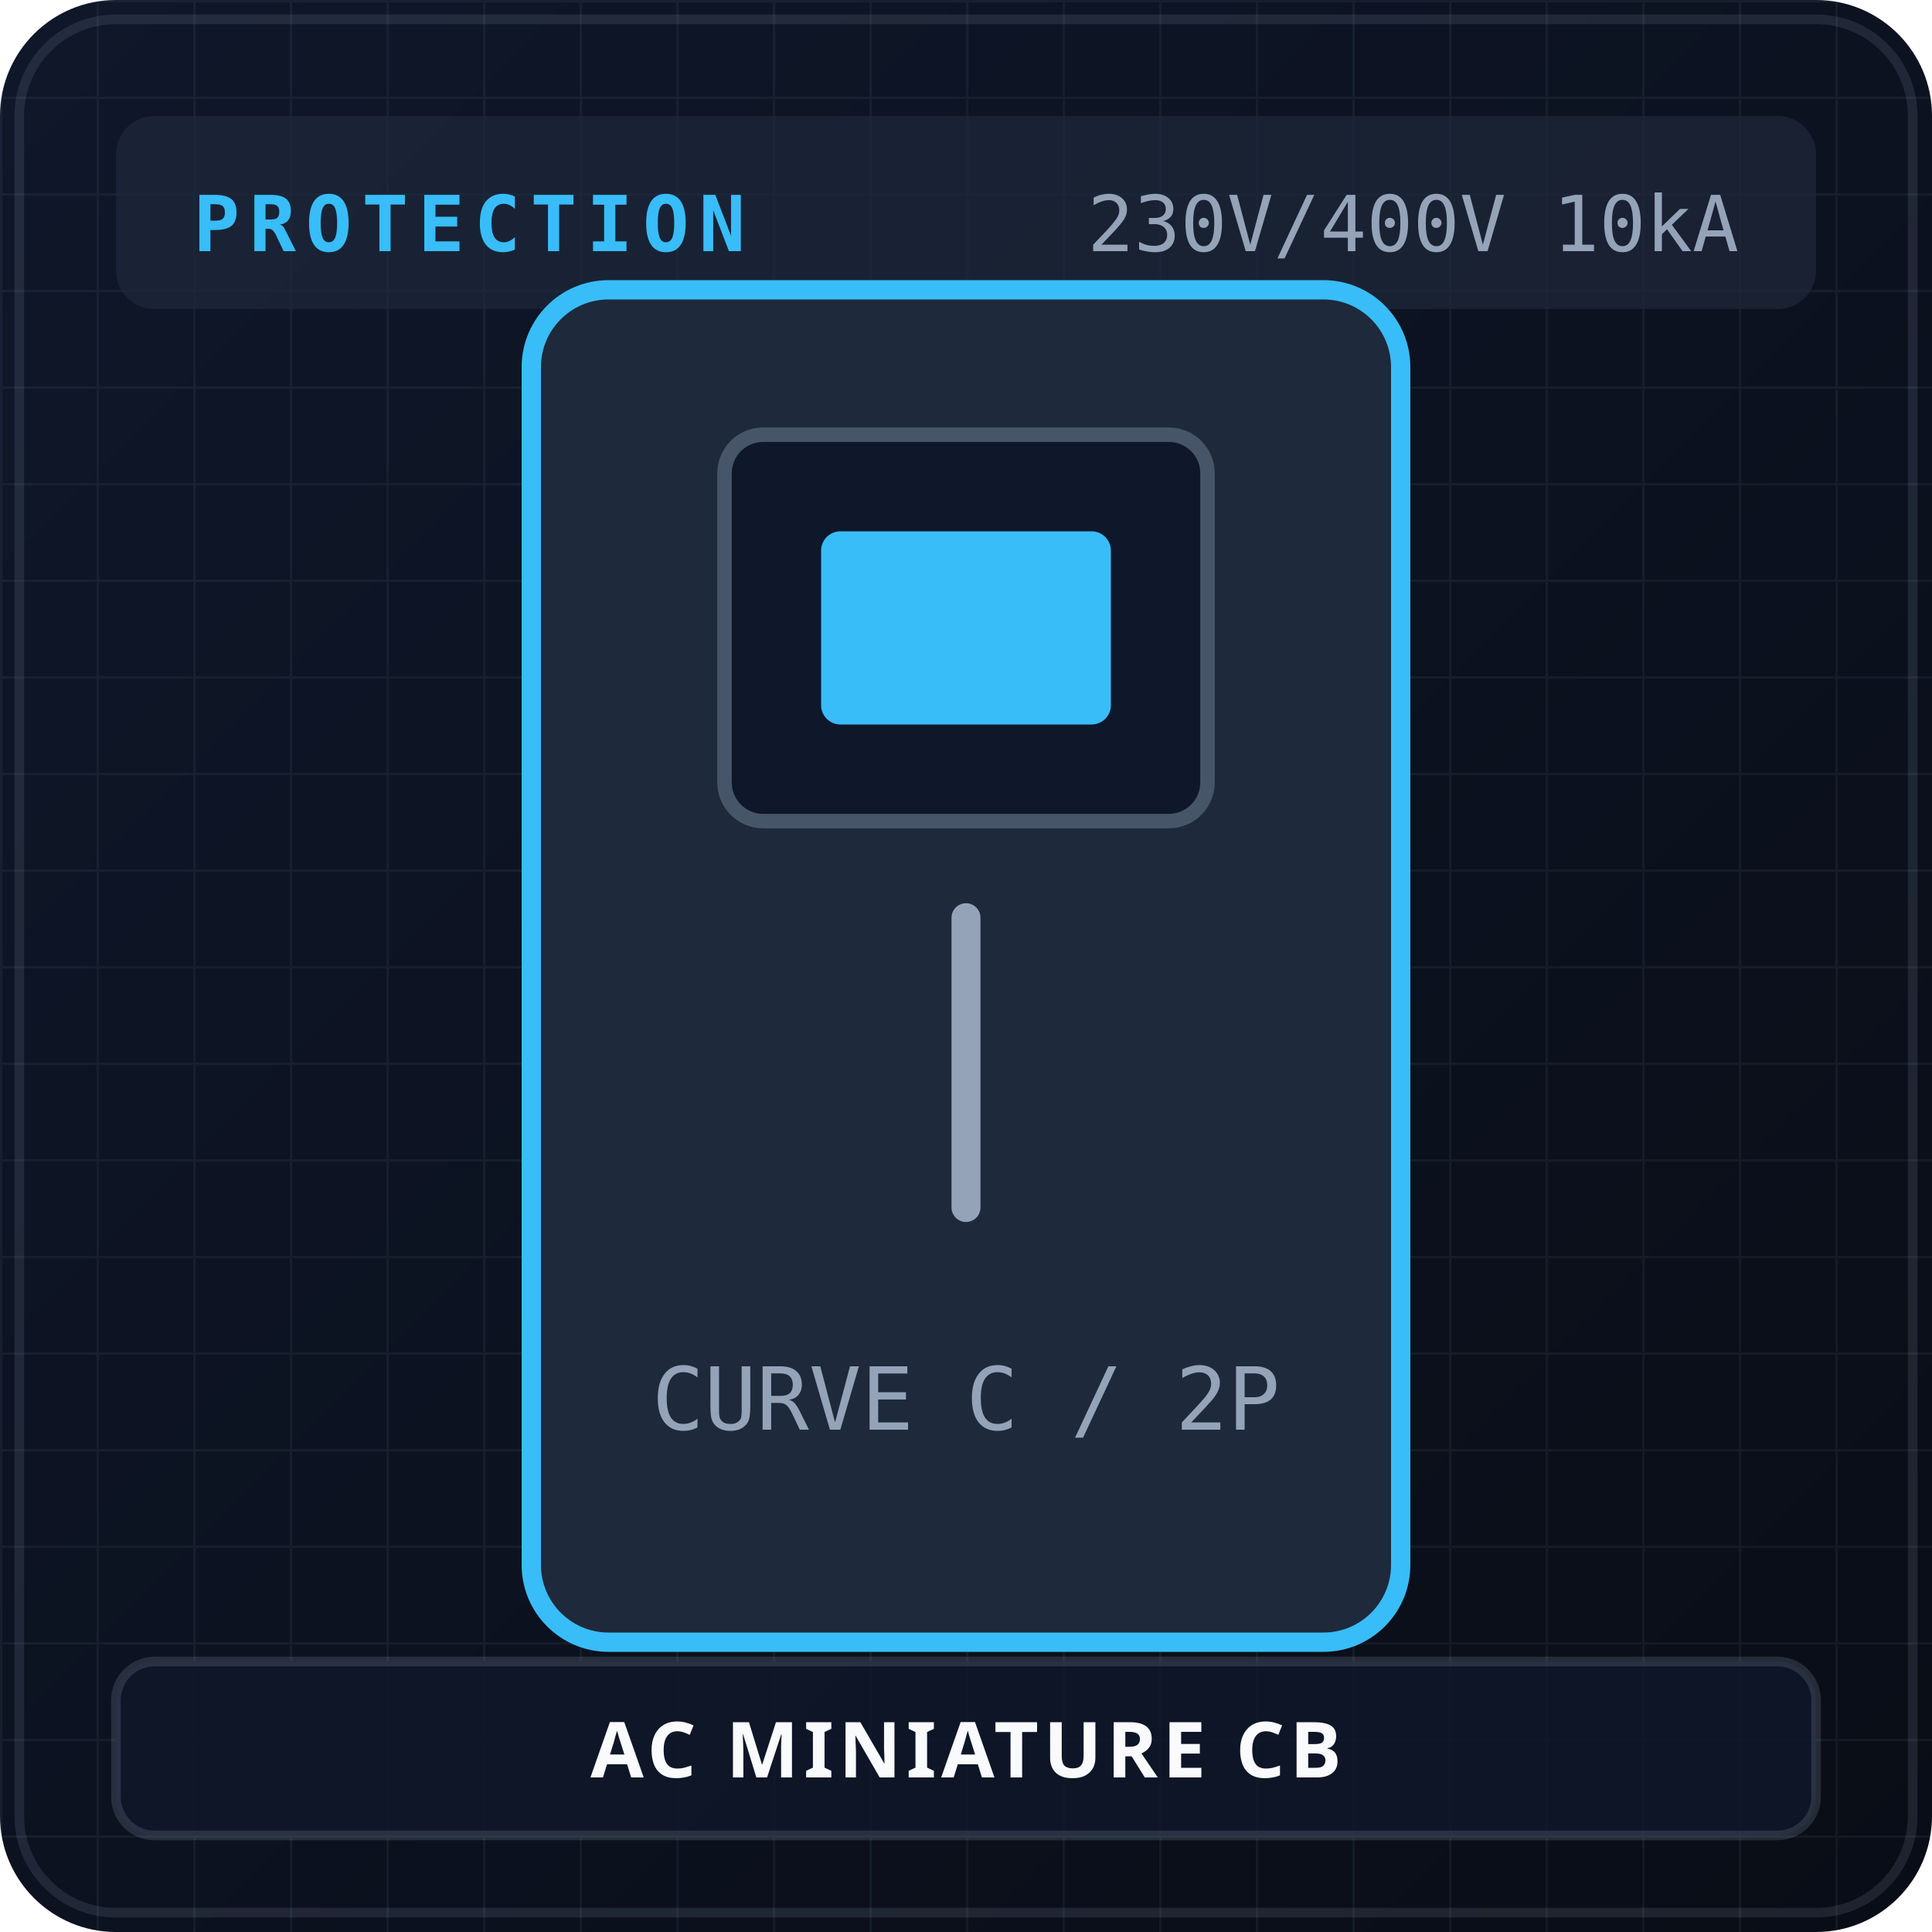
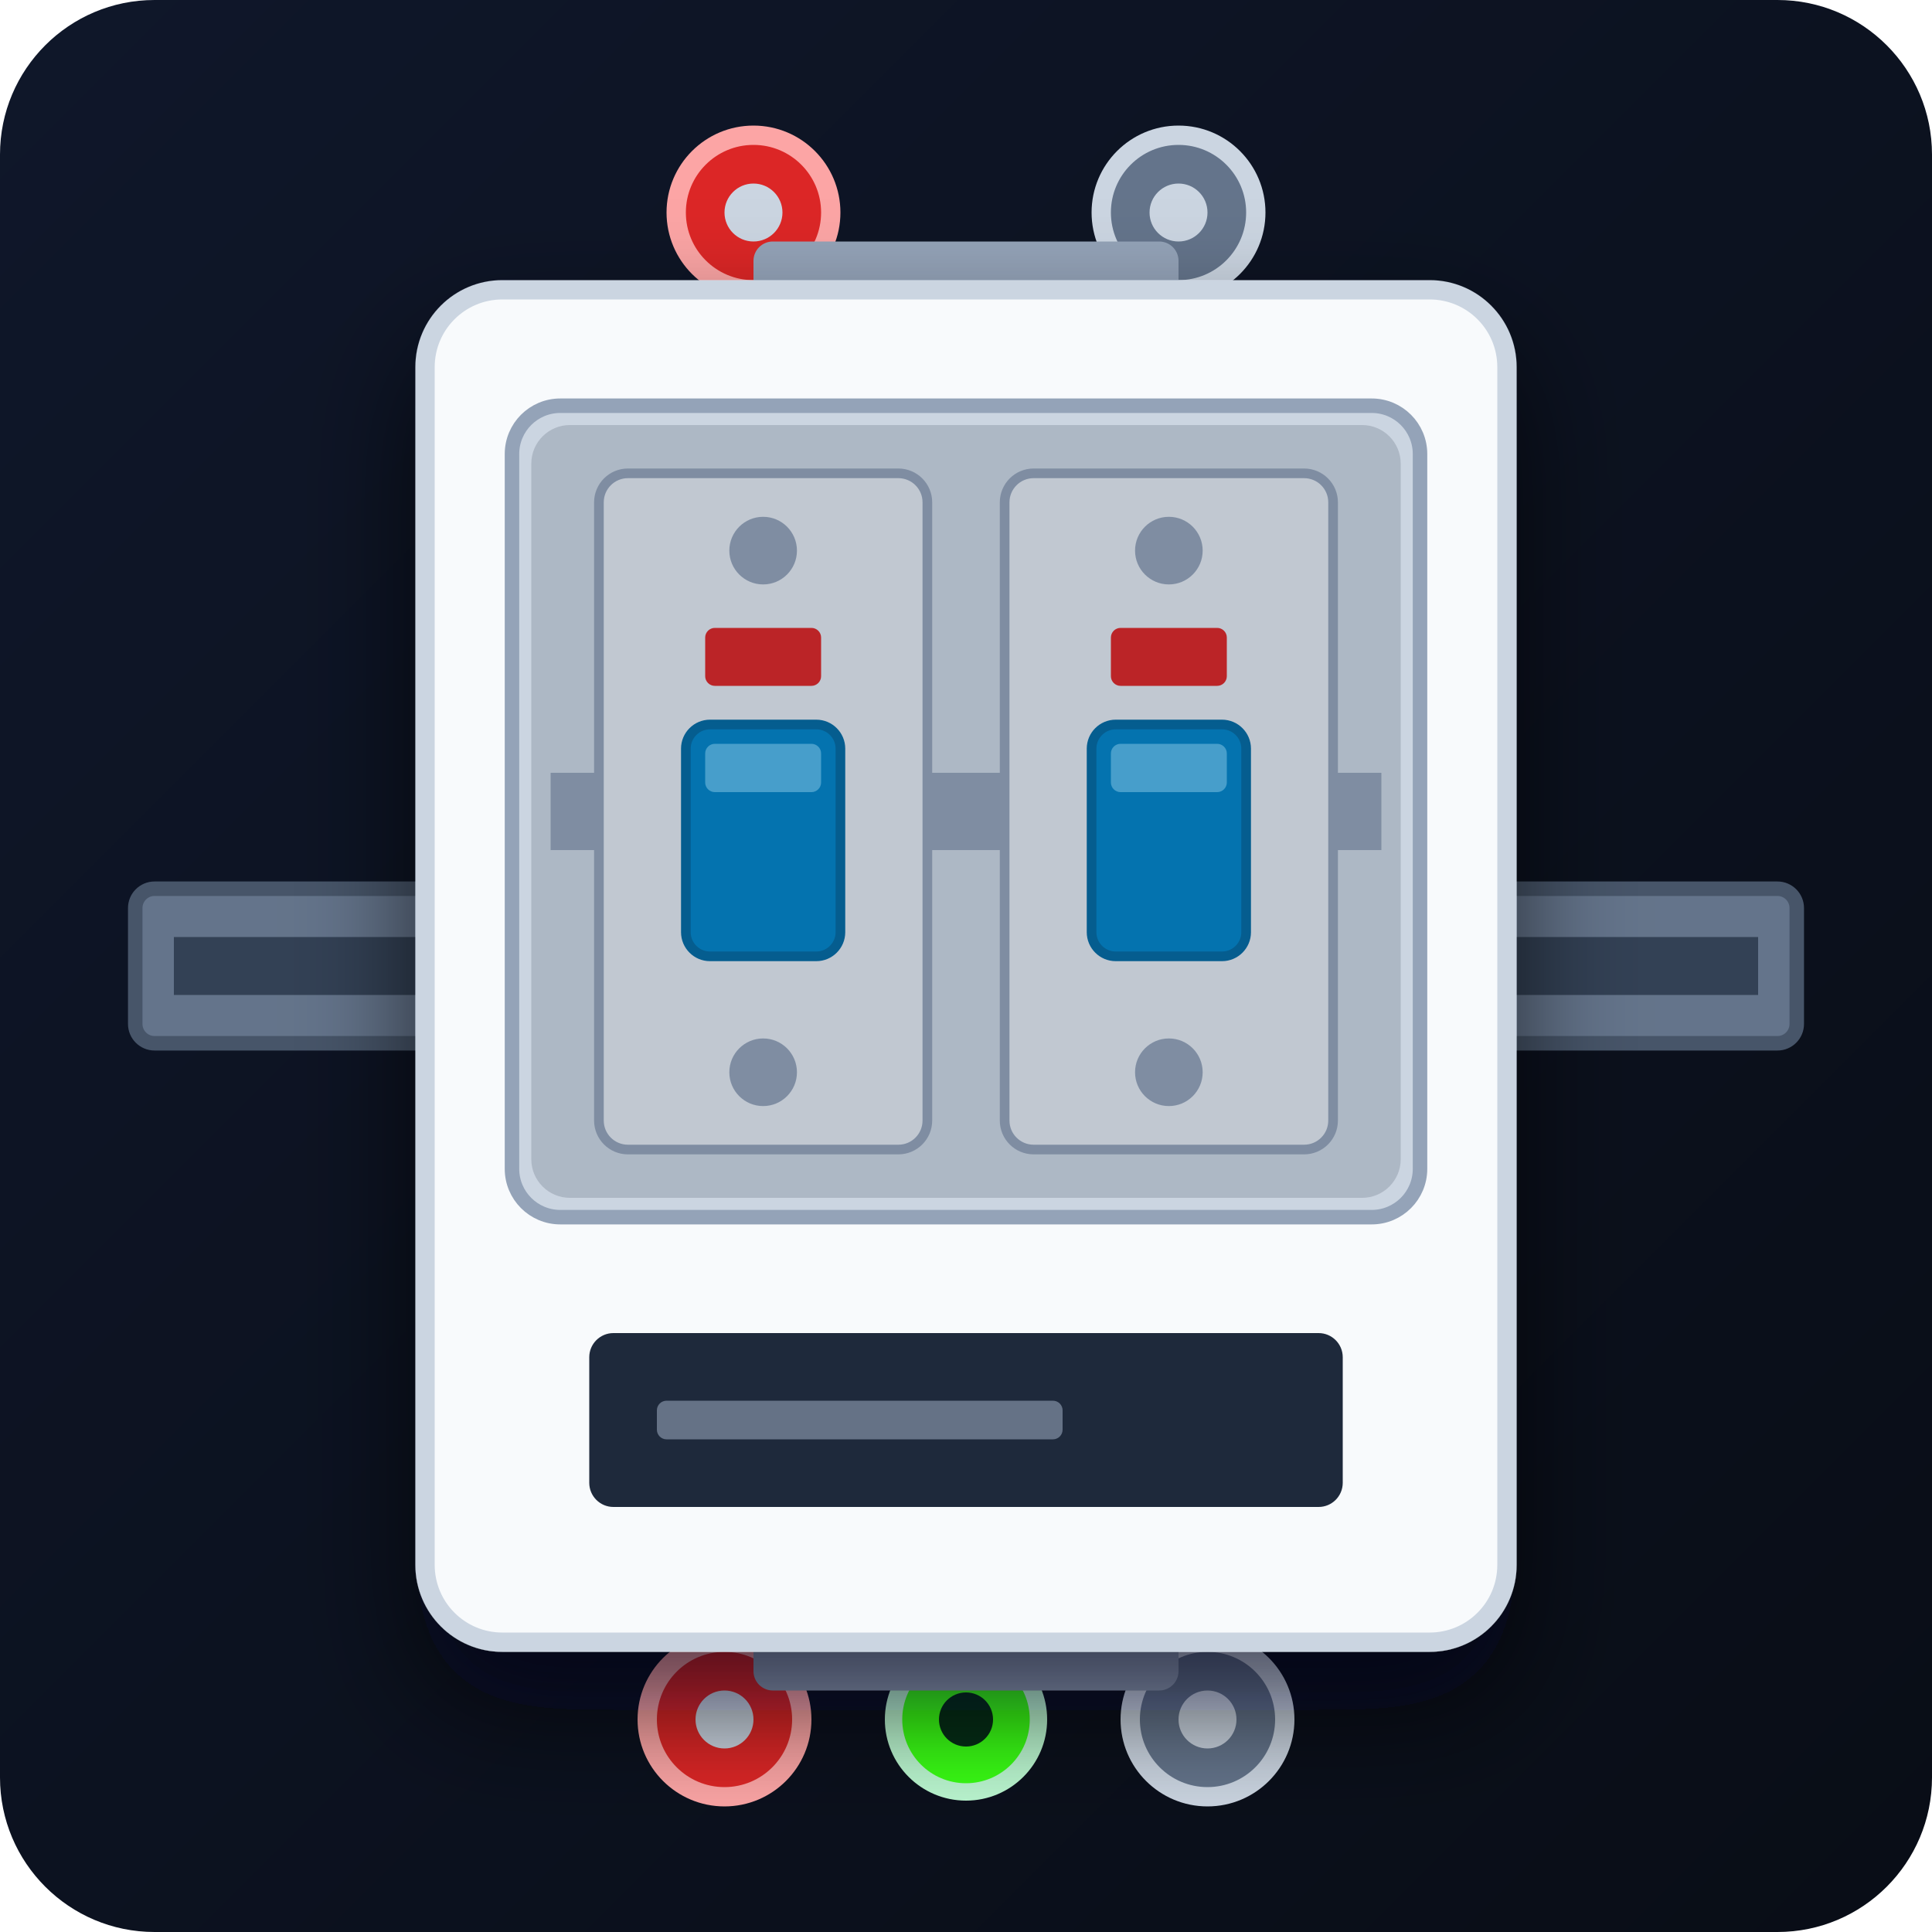
<svg xmlns="http://www.w3.org/2000/svg" viewBox="0 0 200 200" width="200" height="200">
  <defs>
-     <linearGradient id="bgGrad" x1="0%" y1="0%" x2="100%" y2="100%">
+     <linearGradient id="bg" x1="0%" y1="0%" x2="100%" y2="100%">
      <stop offset="0%" stop-color="#0F172A" />
      <stop offset="100%" stop-color="#090D16" />
    </linearGradient>
-     <pattern id="grid" width="10" height="10" patternUnits="userSpaceOnUse">
-       <path d="M 10 0 L 0 0 0 10" fill="none" stroke="rgba(148, 163, 184, 0.08)" stroke-width="0.5" />
-     </pattern>
+     <filter id="shadow" x="-15%" y="-15%" width="130%" height="130%">
+       <feDropShadow dx="0" dy="6" stdDeviation="6" flood-color="#020617" flood-opacity="0.65" />
+     </filter>
  </defs>
-   <rect width="200" height="200" rx="12" fill="url(#bgGrad)" />
-   <rect width="200" height="200" rx="12" fill="url(#grid)" />
-   <rect x="2" y="2" width="196" height="196" rx="10" fill="none" stroke="rgba(148, 163, 184, 0.15)" stroke-width="1" />
-   <rect x="12" y="12" width="176" height="20" rx="4" fill="rgba(30, 41, 59, 0.7)" />
-   <text x="20" y="26" fill="#38BDF8" font-size="8" font-weight="700" font-family="monospace" letter-spacing="1">PROTECTION</text>
-   <text x="180" y="26" text-anchor="end" fill="#94A3B8" font-size="8" font-family="monospace">230V/400V 10kA</text>
-   <g transform="translate(0, 0)">
-     <rect x="55" y="30" width="90" height="140" rx="8" fill="#1E293B" stroke="#38BDF8" stroke-width="2" />
-     <rect x="75" y="45" width="50" height="40" rx="4" fill="#0F172A" stroke="#475569" stroke-width="1.5" />
-     <rect x="85" y="55" width="30" height="20" rx="2" fill="#38BDF8" />
-     <line x1="100" y1="95" x2="100" y2="125" stroke="#94A3B8" stroke-width="3" stroke-linecap="round" />
-     <text x="100" y="148" text-anchor="middle" fill="#94A3B8" font-size="9" font-family="monospace">CURVE C / 2P</text>
+   <rect width="200" height="200" rx="16" fill="url(#bg)" />
+   <rect x="14" y="92" width="172" height="16" rx="2" fill="#64748B" stroke="#475569" stroke-width="1.5" />
+   <rect x="18" y="97" width="164" height="6" fill="#334155" />
+   <g>
+     <circle cx="78" cy="22" r="8" fill="#DC2626" stroke="#FCA5A5" stroke-width="2" />
+     <circle cx="78" cy="22" r="3" fill="#CBD5E1" />
+     <circle cx="122" cy="22" r="8" fill="#64748B" stroke="#CBD5E1" stroke-width="2" />
+     <circle cx="122" cy="22" r="3" fill="#CBD5E1" />
  </g>
-   <rect x="12" y="172" width="176" height="18" rx="4" fill="rgba(15, 23, 42, 0.85)" stroke="rgba(148, 163, 184, 0.2)" stroke-width="1" />
-   <text x="100" y="184" text-anchor="middle" fill="#F8FAFC" font-size="8" font-weight="600" font-family="system-ui, sans-serif" letter-spacing="0.5">AC MINIATURE CB</text>
+   <g>
+     <circle cx="75" cy="178" r="8" fill="#DC2626" stroke="#FCA5A5" stroke-width="2" />
+     <circle cx="75" cy="178" r="3" fill="#CBD5E1" />
+     <circle cx="100" cy="178" r="7.5" fill="#39FF14" stroke="#BBF7D0" stroke-width="1.8" />
+     <circle cx="100" cy="178" r="2.8" fill="#052E16" />
+     <circle cx="125" cy="178" r="8" fill="#64748B" stroke="#CBD5E1" stroke-width="2" />
+     <circle cx="125" cy="178" r="3" fill="#CBD5E1" />
+   </g>
+   <rect x="78" y="25" width="44" height="8" rx="2" fill="#94A3B8" />
+   <rect x="78" y="167" width="44" height="8" rx="2" fill="#94A3B8" />
+   <rect x="44" y="30" width="112" height="140" rx="8" fill="#F8FAFC" stroke="#CBD5E1" stroke-width="2" filter="url(#shadow)" />
+   <rect x="53" y="42" width="94" height="84" rx="5" fill="#CBD5E1" stroke="#94A3B8" stroke-width="1.5" />
+   <rect x="57" y="80" width="86" height="8" fill="#94A3B8" />
+   <g transform="translate(62, 49)">
+     <rect x="0" y="0" width="34" height="70" rx="3" fill="#E2E8F0" stroke="#94A3B8" stroke-width="1" />
+     <circle cx="17" cy="8" r="3.5" fill="#94A3B8" />
+     <rect x="11" y="16" width="12" height="6" rx="1" fill="#DC2626" />
+     <rect x="9" y="26" width="16" height="24" rx="2.5" fill="#0284C7" stroke="#0369A1" stroke-width="1" />
+     <rect x="11" y="28" width="12" height="5" rx="1" fill="#7DD3FC" opacity="0.65" />
+     <circle cx="17" cy="62" r="3.5" fill="#94A3B8" />
+   </g>
+   <g transform="translate(104, 49)">
+     <rect x="0" y="0" width="34" height="70" rx="3" fill="#E2E8F0" stroke="#94A3B8" stroke-width="1" />
+     <circle cx="17" cy="8" r="3.5" fill="#94A3B8" />
+     <rect x="11" y="16" width="12" height="6" rx="1" fill="#DC2626" />
+     <rect x="9" y="26" width="16" height="24" rx="2.5" fill="#0284C7" stroke="#0369A1" stroke-width="1" />
+     <rect x="11" y="28" width="12" height="5" rx="1" fill="#7DD3FC" opacity="0.65" />
+     <circle cx="17" cy="62" r="3.5" fill="#94A3B8" />
+   </g>
+   <rect x="55" y="44" width="90" height="80" rx="4" fill="#0F172A" opacity="0.16" />
+   <rect x="61" y="138" width="78" height="18" rx="2.5" fill="#1E293B" />
+   <rect x="68" y="145" width="42" height="4" rx="1" fill="#94A3B8" opacity="0.6" />
</svg>
